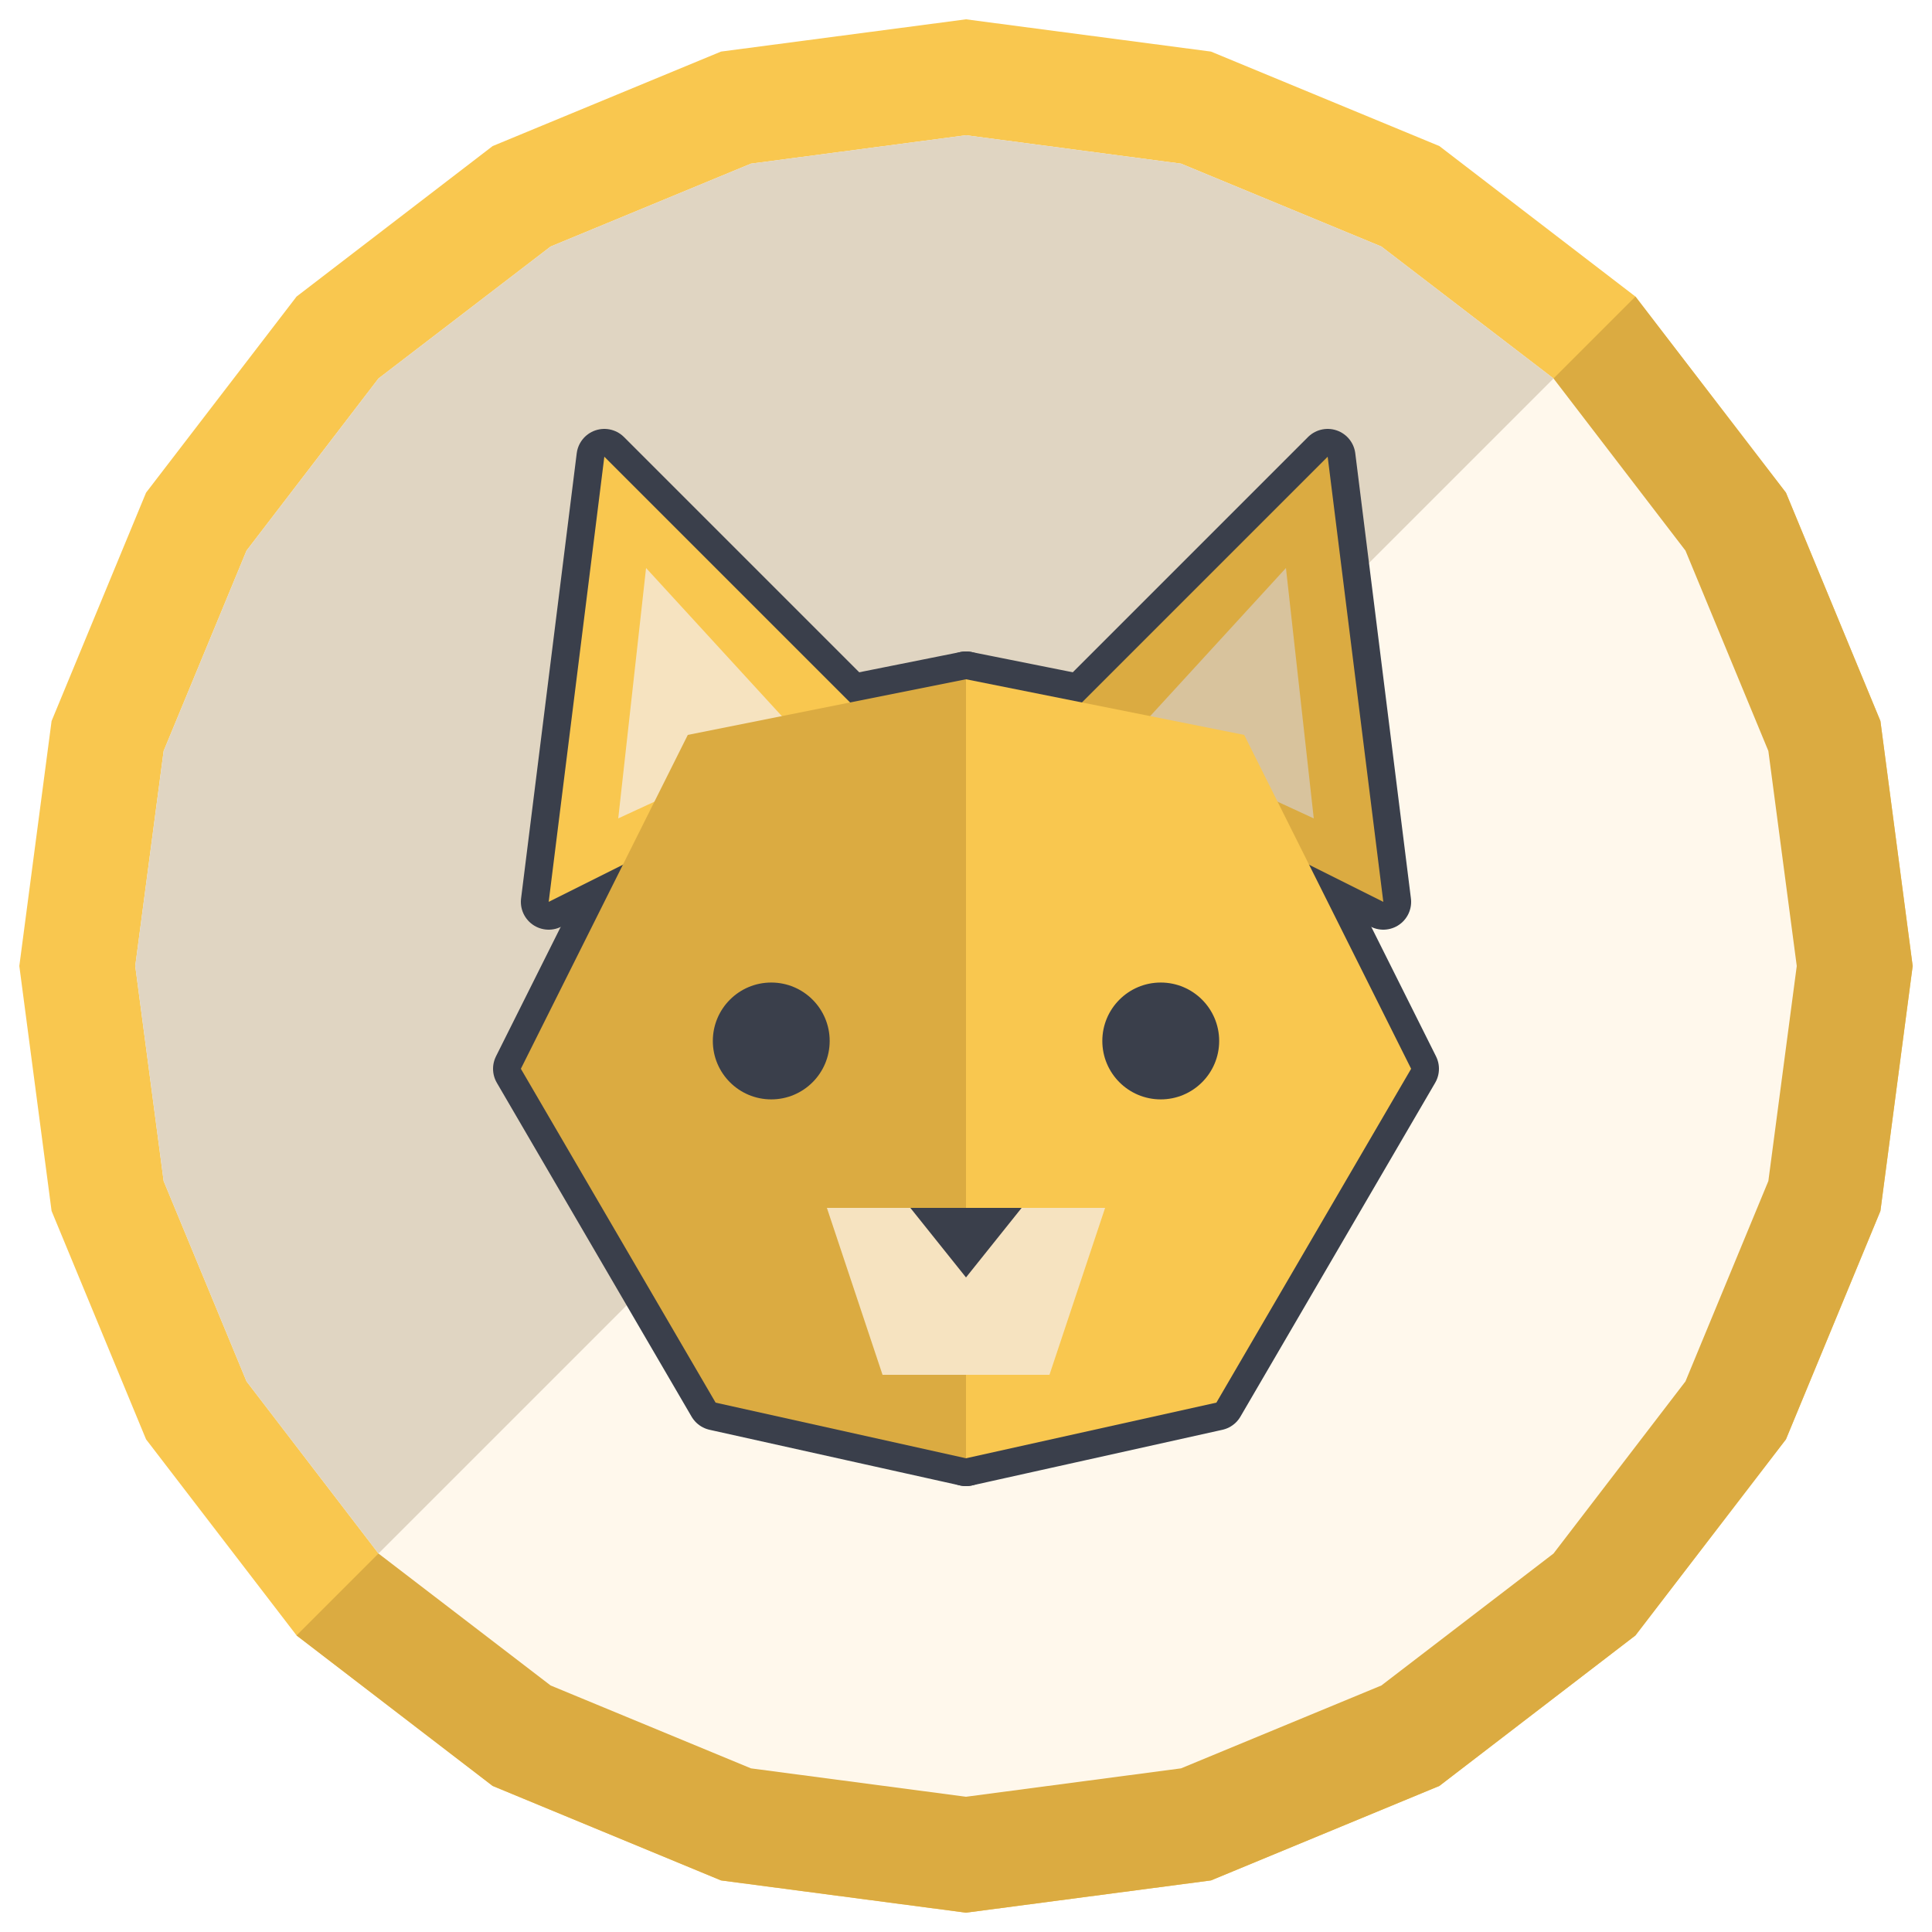
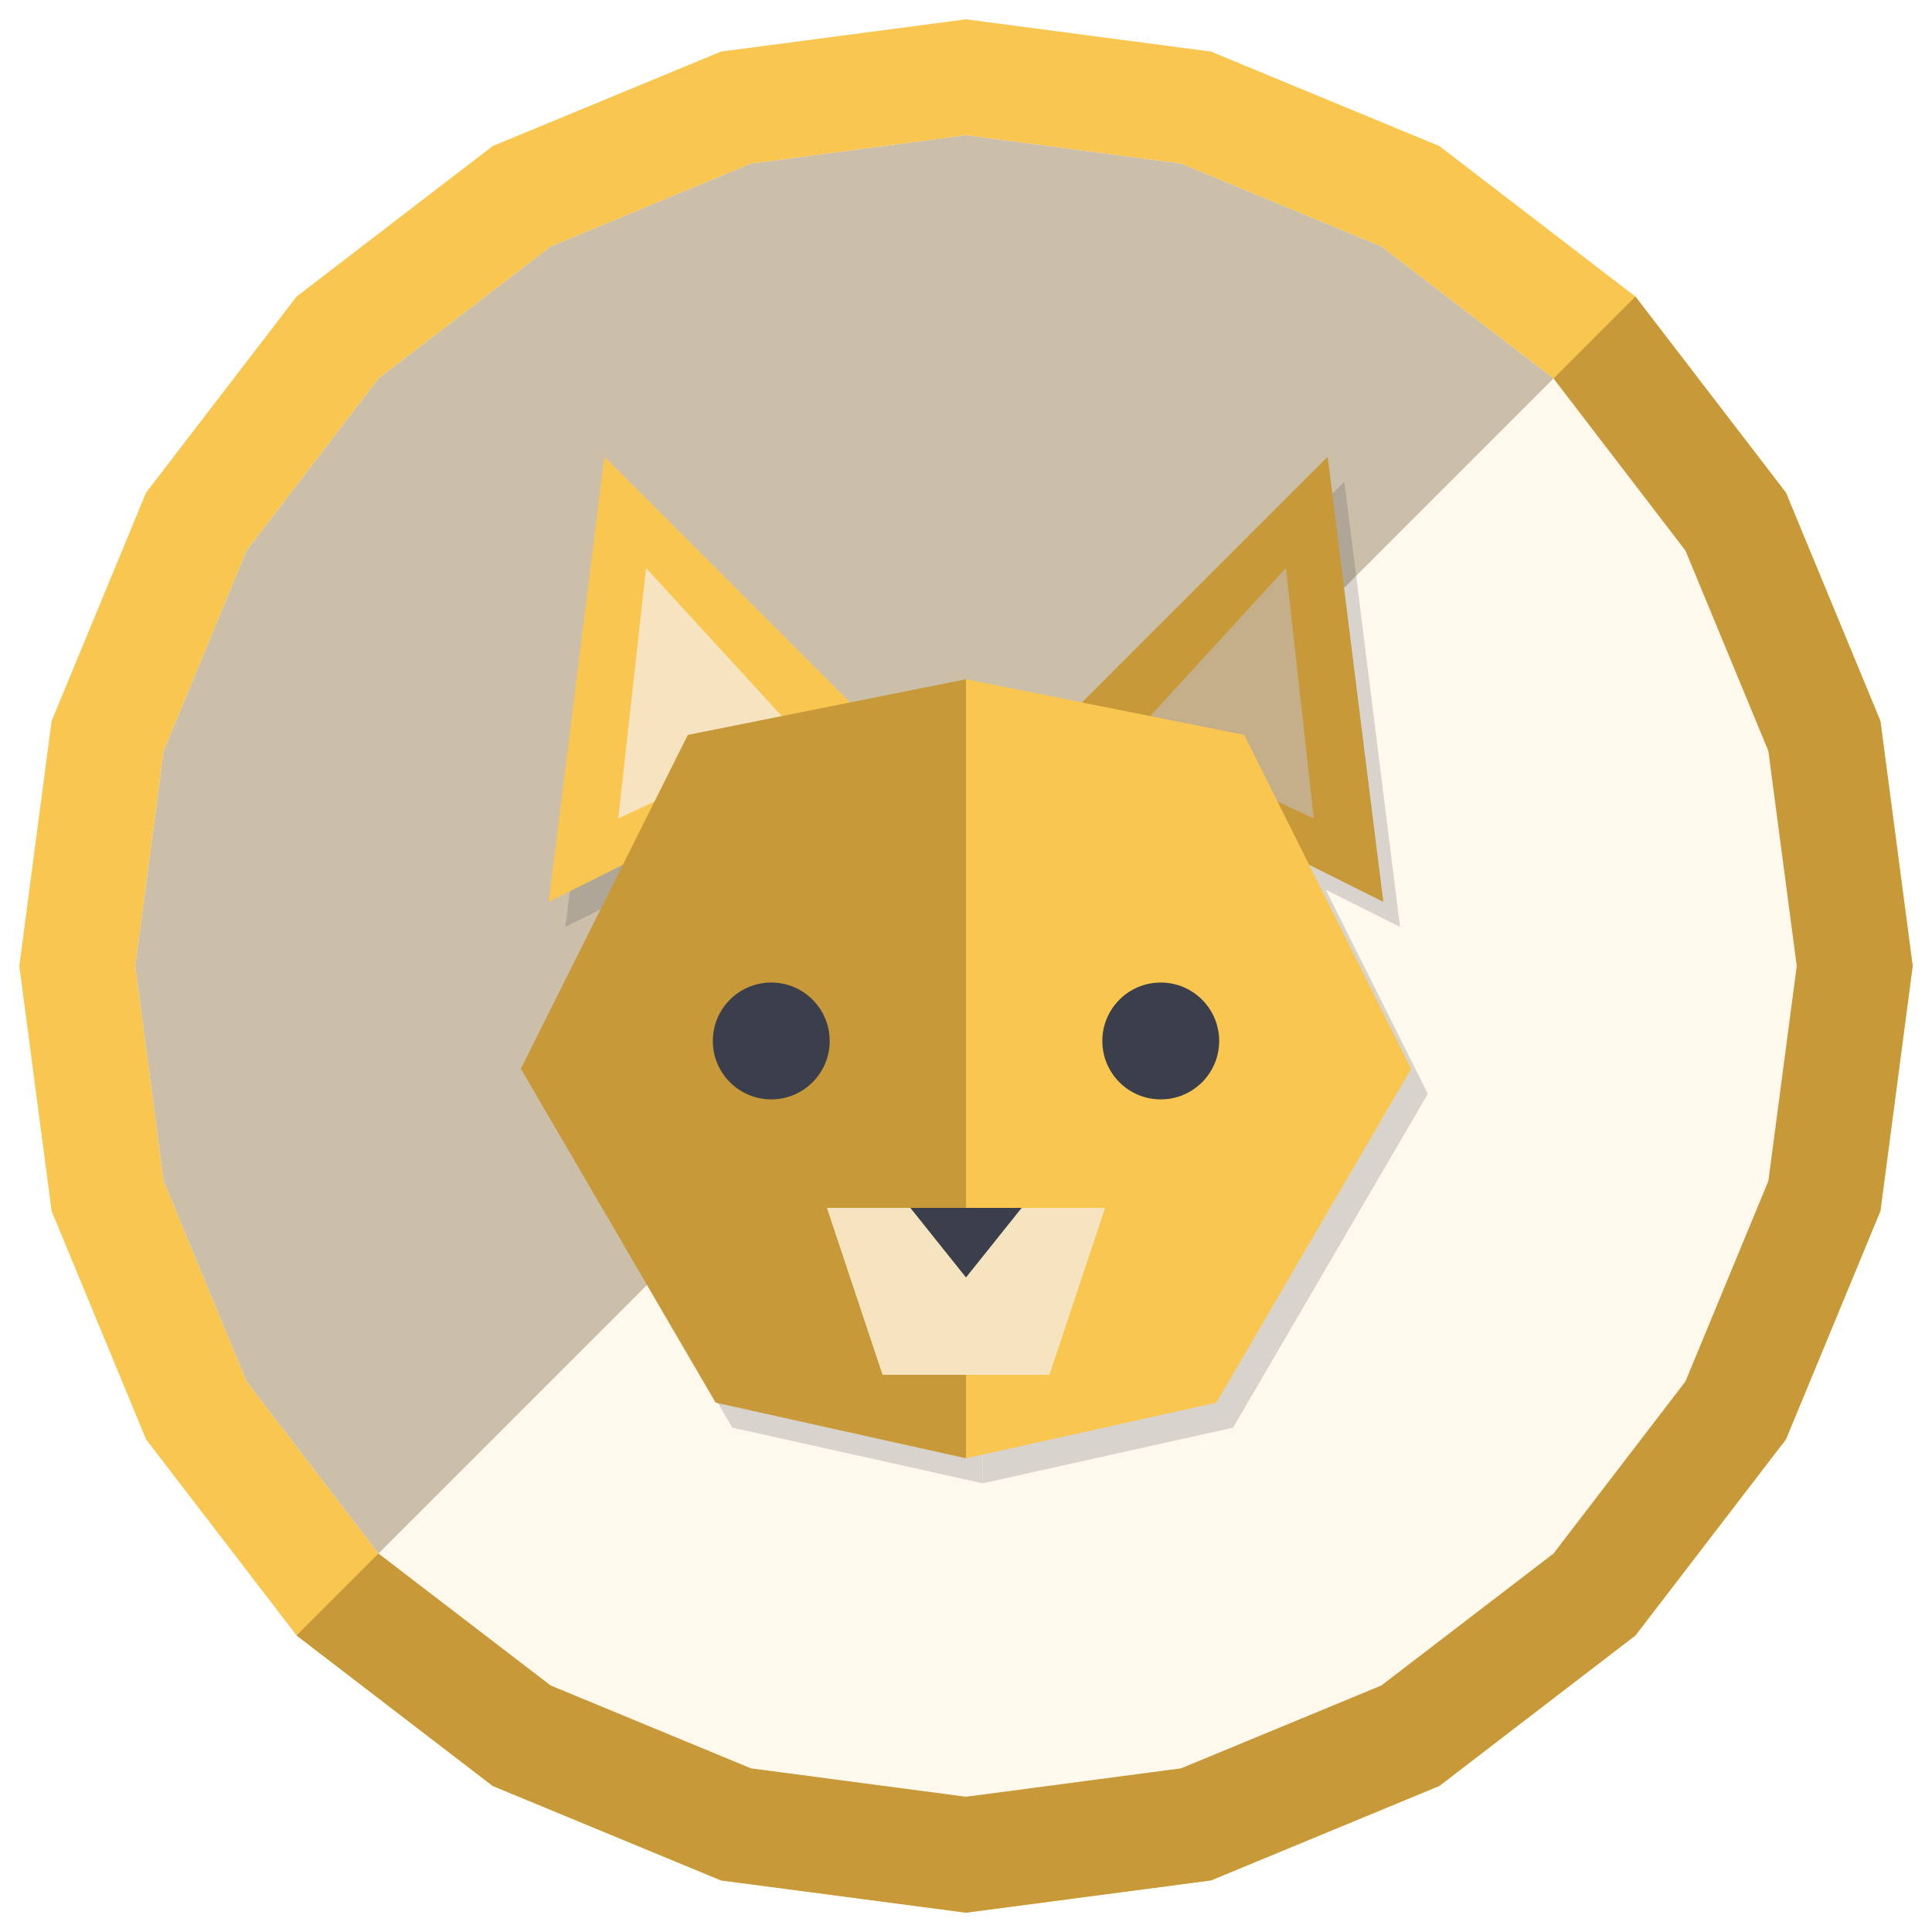
<svg xmlns="http://www.w3.org/2000/svg" width="100" height="100" viewBox="0 0 100 100">
  <polygon points="99,50 97.33,62.68 92.44,74.5 84.65,84.65 74.5,92.44 62.68,97.33 50,99 37.32,97.33 25.5,92.44 15.35,84.65 7.56,74.5 2.67,62.68 1,50 2.67,37.32 7.56,25.5 15.35,15.35 25.5,7.56 37.32,2.67 50,1 62.68,2.67 74.5,7.56 84.65,15.35 92.44,25.5 97.33,37.32" fill="#F9C74F" />
-   <polygon points="99,50 97.33,62.68 92.44,74.5 84.65,84.65 74.5,92.44 62.68,97.33 50,99 37.32,97.33 25.5,92.44 15.35,84.65 15.35,84.65 84.65,15.35 92.44,25.5 97.33,37.32" fill="#DBAB41" />
+   <polygon points="99,50 97.33,62.68 92.44,74.5 84.65,84.65 74.5,92.44 62.68,97.33 50,99 37.32,97.33 25.5,92.44 15.35,84.65 15.35,84.65 84.65,15.35 92.44,25.5 97.33,37.32" fill="#C79939" />
  <polygon points="93,50 91.53,61.13 87.24,71.5 80.41,80.41 71.5,87.24 61.13,91.53 50,93 38.87,91.53 28.5,87.24 19.59,80.41 12.76,71.5 8.47,61.13 7,50 8.47,38.87 12.76,28.5 19.59,19.59 28.5,12.76 38.87,8.47 50,7 61.13,8.47 71.5,12.76 80.41,19.59 87.24,28.5 91.53,38.87" fill="#FFF8EC" />
-   <polygon points="19.59,80.41 12.76,71.5 8.47,61.13 7,50 8.47,38.87 12.76,28.5 19.59,19.59 28.5,12.76 38.87,8.47 50,7 61.13,8.47 71.5,12.76 80.41,19.59 80.41,19.59" fill="#E0D5C2" />
+   <polygon points="19.59,80.41 12.76,71.5 8.47,61.13 7,50 8.47,38.87 12.76,28.5 19.59,19.59 28.5,12.76 38.87,8.47 50,7 61.13,8.47 71.5,12.76 80.41,19.59 80.41,19.59" fill="#CCBFAA" />
  <g transform="translate(14 15) scale(0.72)">
-     <polygon points="20,44 24,12 44,32" fill="#3A3F4B" stroke="#3A3F4B" stroke-width="4" stroke-linejoin="round" />
-     <polygon points="80,44 76,12 56,32" fill="#3A3F4B" stroke="#3A3F4B" stroke-width="4" stroke-linejoin="round" />
-     <polygon points="25,38 27,20 38,32" fill="#3A3F4B" stroke="#3A3F4B" stroke-width="4" stroke-linejoin="round" />
-     <polygon points="75,38 73,20 62,32" fill="#3A3F4B" stroke="#3A3F4B" stroke-width="4" stroke-linejoin="round" />
-     <polygon points="50,28 70,32 82,56 68,80 50,84" fill="#3A3F4B" stroke="#3A3F4B" stroke-width="4" stroke-linejoin="round" />
-     <polygon points="50,84 32,80 18,56 30,32 50,28" fill="#3A3F4B" stroke="#3A3F4B" stroke-width="4" stroke-linejoin="round" />
-     <polygon points="40,66 60,66 56,78 44,78" fill="#3A3F4B" stroke="#3A3F4B" stroke-width="4" stroke-linejoin="round" />
-     <polygon points="46,66 54,66 50,71" fill="#3A3F4B" stroke="#3A3F4B" stroke-width="4" stroke-linejoin="round" />
-     <circle cx="36" cy="54" r="4.2" fill="#3A3F4B" stroke="#3A3F4B" stroke-width="4" stroke-linejoin="round" />
-     <circle cx="64" cy="54" r="4.2" fill="#3A3F4B" stroke="#3A3F4B" stroke-width="4" stroke-linejoin="round" />
+     <g transform="translate(1.2 1.8)" opacity="0.2">
+       <polygon points="20,44 24,12 44,32" fill="#3A3F4B" />
+       <polygon points="80,44 76,12 56,32" fill="#3A3F4B" />
+       <polygon points="25,38 27,20 38,32" fill="#3A3F4B" />
+       <polygon points="75,38 73,20 62,32" fill="#3A3F4B" />
+       <polygon points="50,28 70,32 82,56 68,80 50,84" fill="#3A3F4B" />
+       <polygon points="50,84 32,80 18,56 30,32 50,28" fill="#3A3F4B" />
+       <polygon points="40,66 60,66 56,78 44,78" fill="#3A3F4B" />
+       <polygon points="46,66 54,66 50,71" fill="#3A3F4B" />
+       <circle cx="36" cy="54" r="4.2" fill="#3A3F4B" />
+       <circle cx="64" cy="54" r="4.2" fill="#3A3F4B" />
+     </g>
    <polygon points="20,44 24,12 44,32" fill="#F9C74F" />
-     <polygon points="80,44 76,12 56,32" fill="#DBAB41" />
+     <polygon points="80,44 76,12 56,32" fill="#C79939" />
    <polygon points="25,38 27,20 38,32" fill="#F6E3C0" />
-     <polygon points="75,38 73,20 62,32" fill="#D8C39D" />
+     <polygon points="75,38 73,20 62,32" fill="#C5AF8A" />
    <polygon points="50,28 70,32 82,56 68,80 50,84" fill="#F9C74F" />
-     <polygon points="50,84 32,80 18,56 30,32 50,28" fill="#DBAB41" />
+     <polygon points="50,84 32,80 18,56 30,32 50,28" fill="#C79939" />
    <polygon points="40,66 60,66 56,78 44,78" fill="#F6E3C0" />
    <polygon points="46,66 54,66 50,71" fill="#3A3F4B" />
    <circle cx="36" cy="54" r="4.2" fill="#3A3F4B" />
    <circle cx="64" cy="54" r="4.2" fill="#3A3F4B" />
  </g>
</svg>
